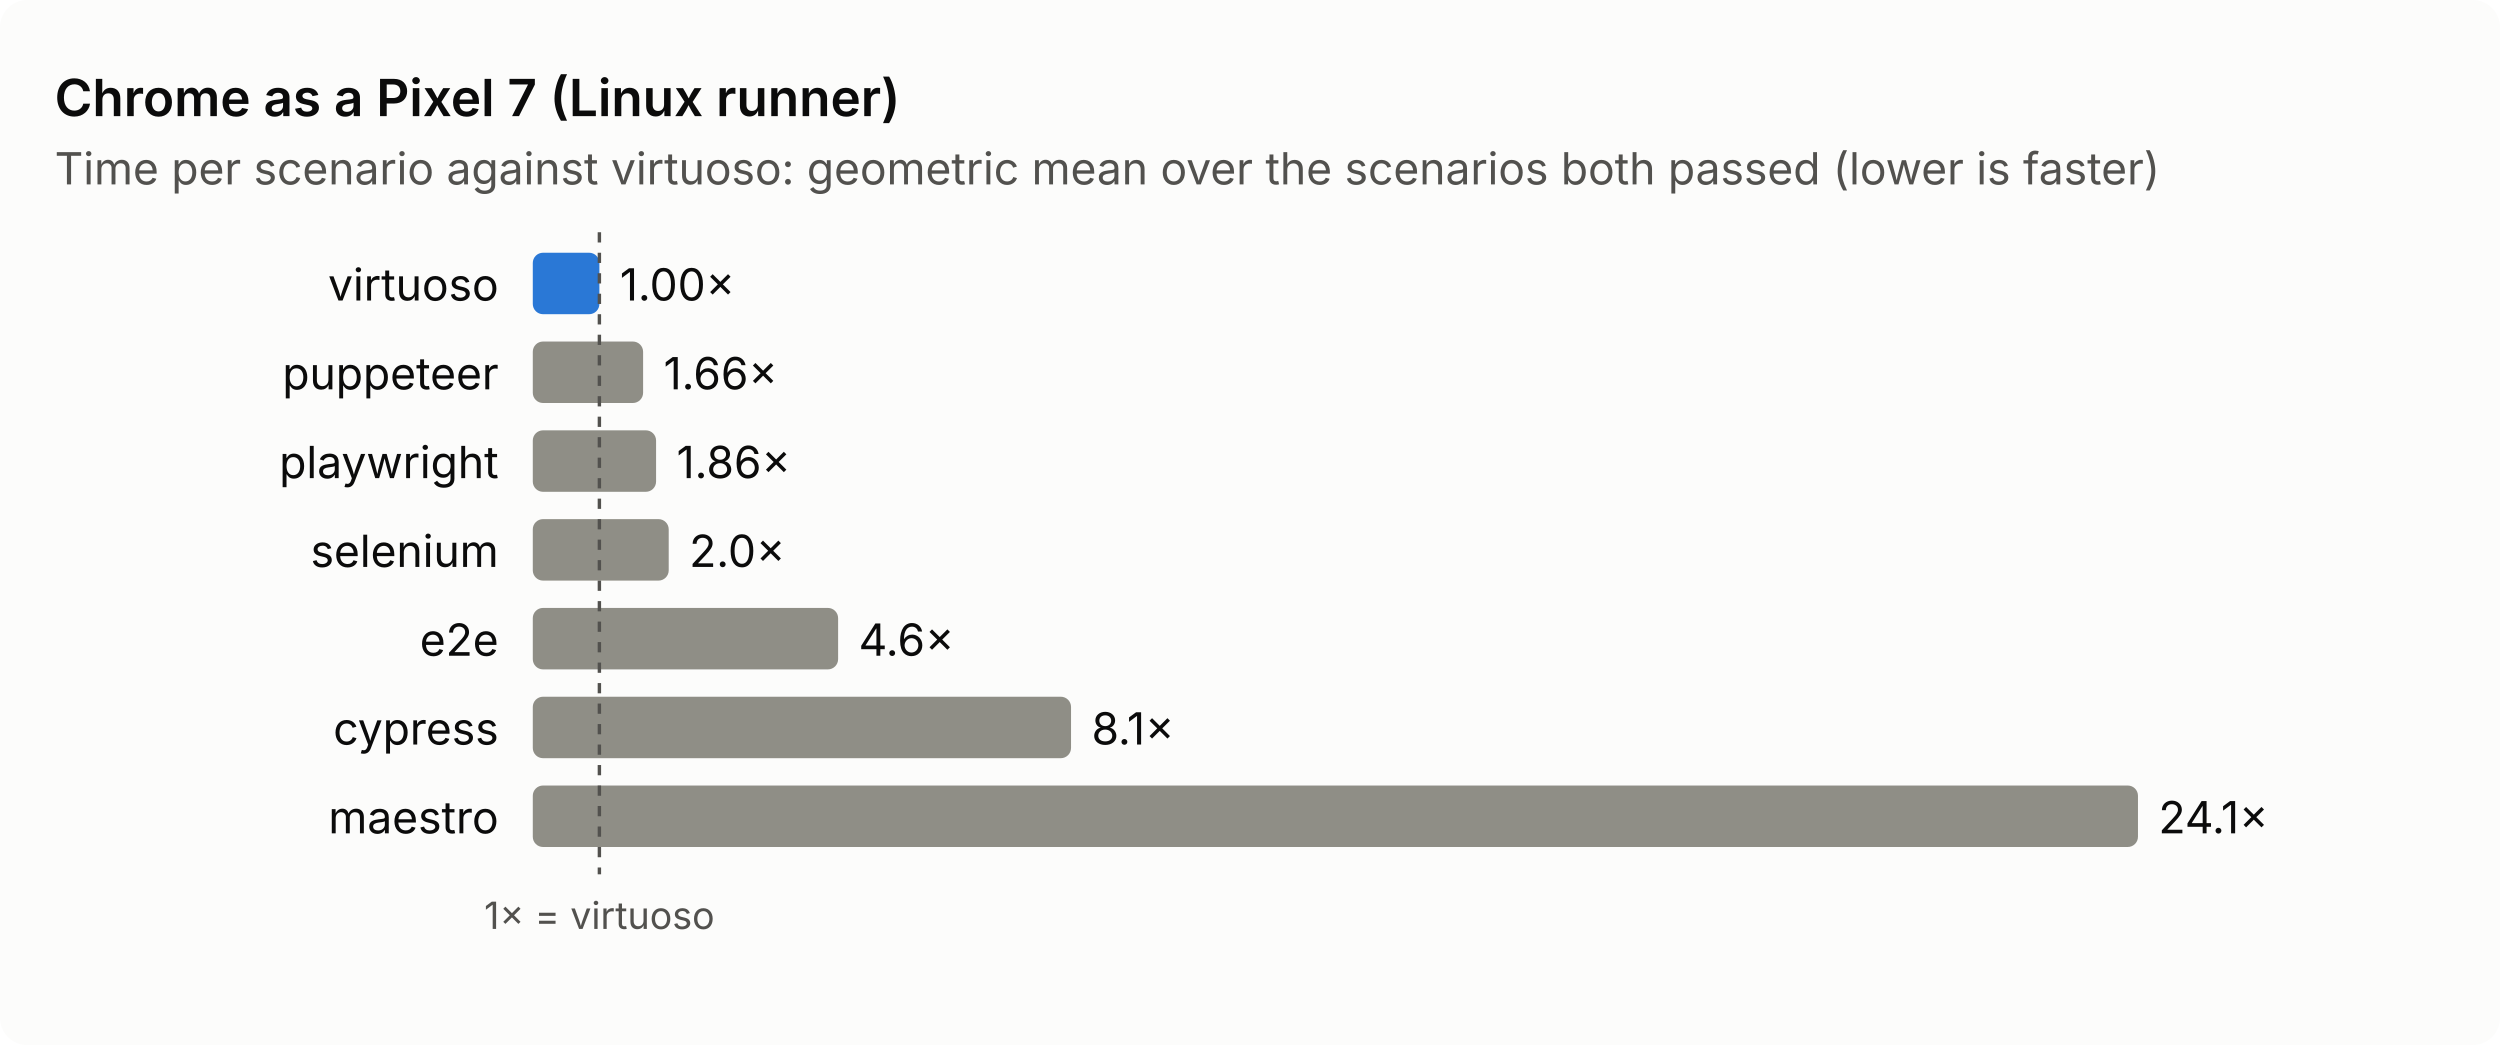
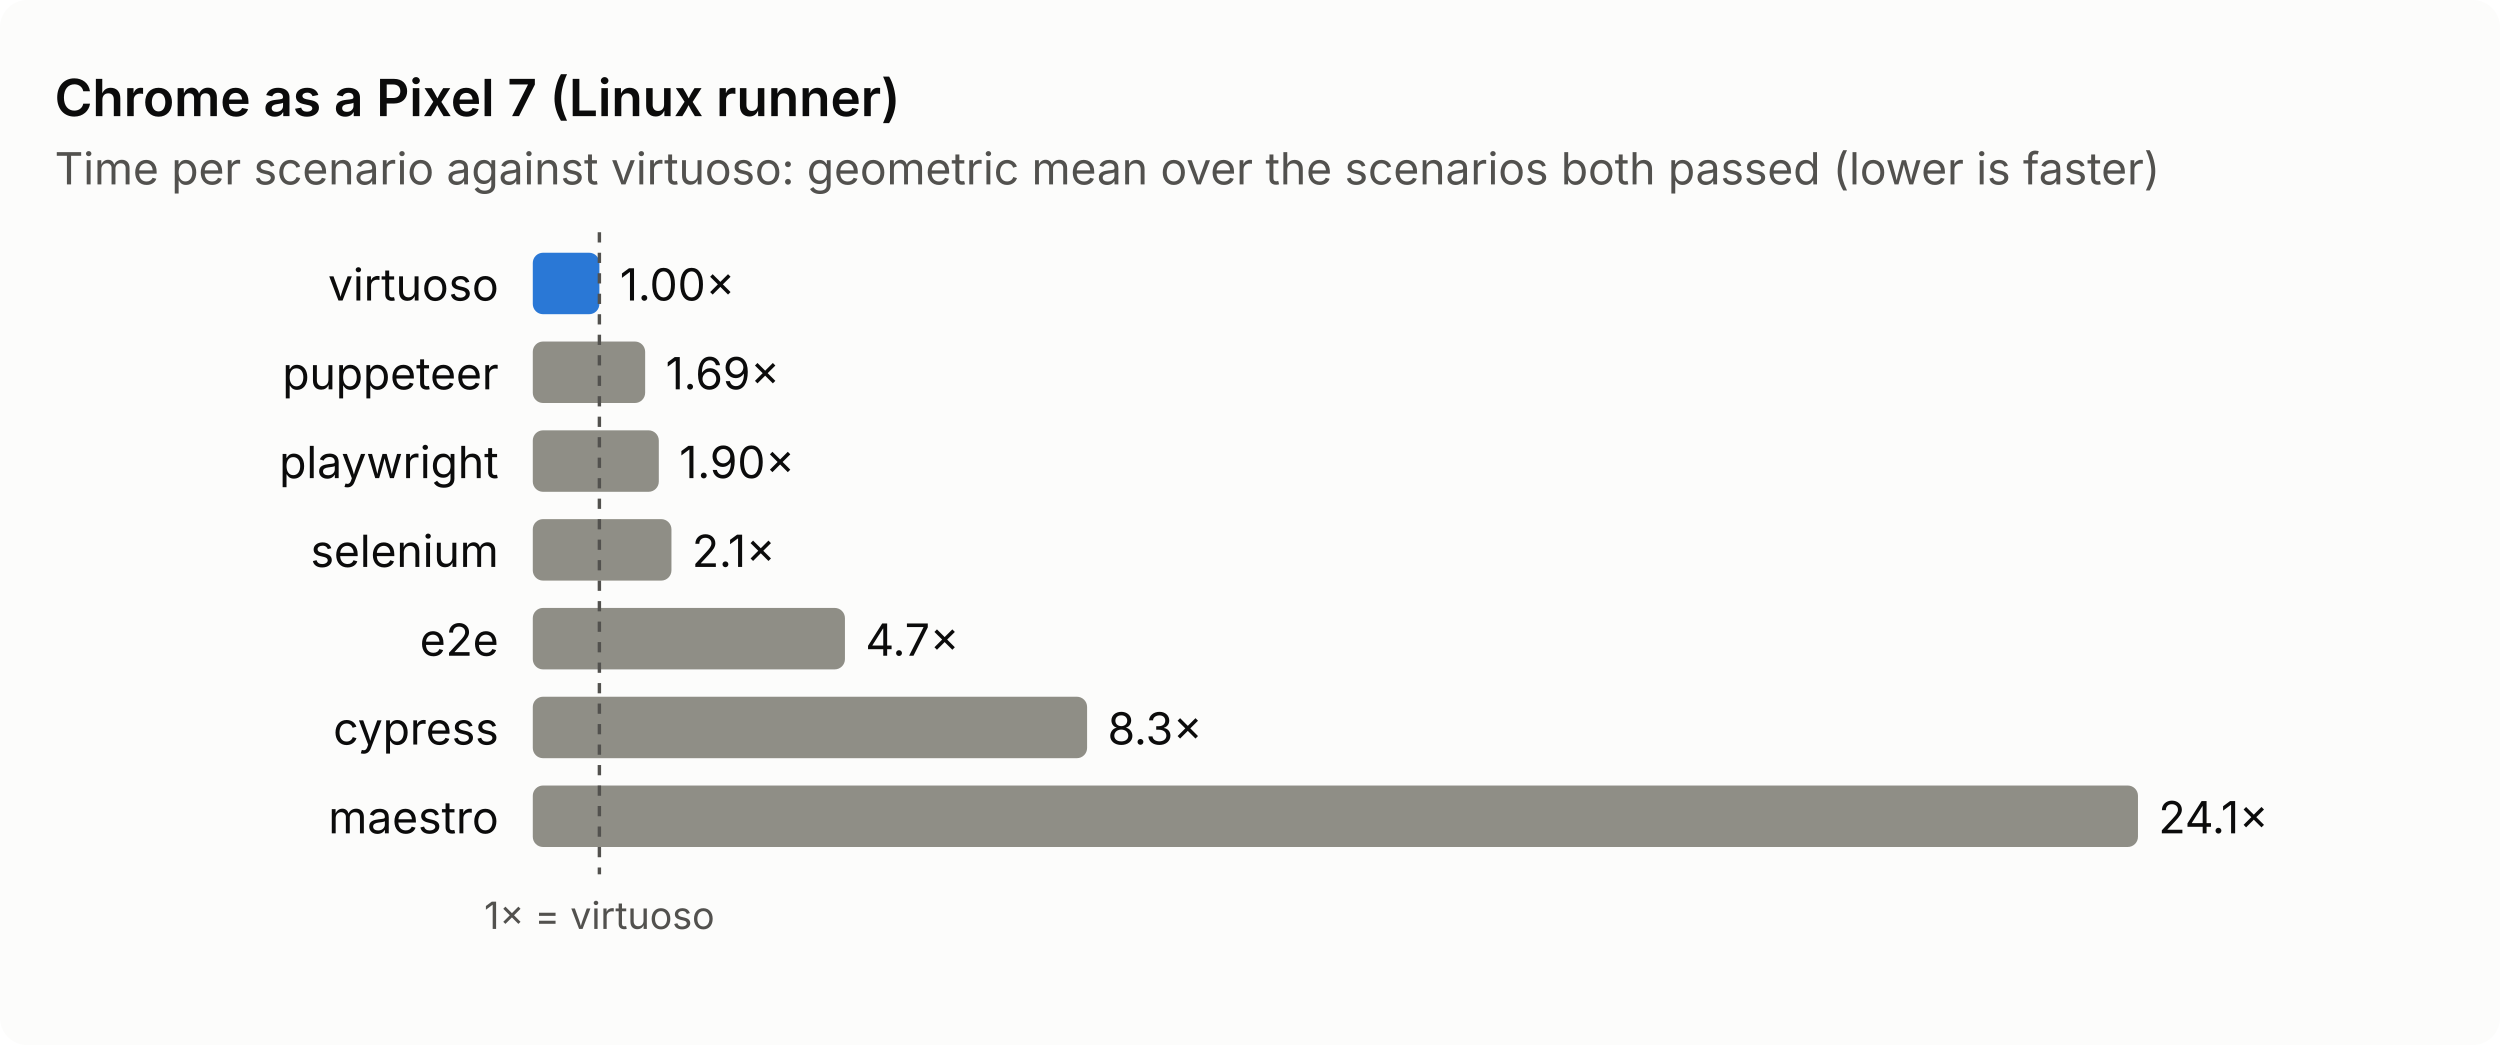
<svg xmlns="http://www.w3.org/2000/svg" viewBox="0 0 732 306" width="732" height="306" role="img" aria-label="Chrome as a Pixel 7 (Linux runner): time per scenario against virtuoso">
  <style>text{font:13px system-ui,-apple-system,'Segoe UI',sans-serif;fill:#0b0b0b}.sub,.axis{fill:#52514e}.axis{font-size:11px}.title{font-size:15px;font-weight:600}.bg{fill:#fcfcfb}.bar{fill:#8f8e86}.base{fill:#2a78d6}.ref{stroke:#52514e;stroke-dasharray:3 3}@media (prefers-color-scheme: dark){.bg{fill:#1a1a19}text{fill:#f0efec}.sub,.axis{fill:#c3c2b7}.base{fill:#3987e5}.ref{stroke:#c3c2b7}}</style>
  <rect class="bg" width="732" height="306" rx="8" />
  <text class="title" x="16" y="34.0">Chrome as a Pixel 7 (Linux runner)</text>
  <text class="sub" x="16" y="54.0">Time per scenario against virtuoso: geometric mean over the scenarios both passed (lower is faster)</text>
  <text x="146.0" y="88.0" text-anchor="end">virtuoso</text>
  <rect class="bar base" x="156" y="74.0" width="19.5" height="18" rx="3" />
  <text x="181.5" y="88.0">1.00×</text>
  <text x="146.0" y="114.0" text-anchor="end">puppeteer</text>
-   <rect class="bar" x="156" y="100.0" width="32.3" height="18" rx="3" />
-   <text x="194.3" y="114.0">1.66×</text>
+   <rect class="bar" x="156" y="100.0" width="32.9" height="18" rx="3" />
+   <text x="194.9" y="114.0">1.69×</text>
  <text x="146.0" y="140.0" text-anchor="end">playwright</text>
-   <rect class="bar" x="156" y="126.0" width="36.1" height="18" rx="3" />
-   <text x="198.1" y="140.0">1.86×</text>
+   <rect class="bar" x="156" y="126.0" width="36.9" height="18" rx="3" />
+   <text x="198.9" y="140.0">1.90×</text>
  <text x="146.0" y="166.0" text-anchor="end">selenium</text>
-   <rect class="bar" x="156" y="152.0" width="39.8" height="18" rx="3" />
-   <text x="201.8" y="166.0">2.0×</text>
+   <rect class="bar" x="156" y="152.0" width="40.6" height="18" rx="3" />
+   <text x="202.6" y="166.0">2.1×</text>
  <text x="146.0" y="192.0" text-anchor="end">e2e</text>
-   <rect class="bar" x="156" y="178.0" width="89.4" height="18" rx="3" />
-   <text x="251.4" y="192.0">4.6×</text>
+   <rect class="bar" x="156" y="178.0" width="91.4" height="18" rx="3" />
+   <text x="253.4" y="192.0">4.7×</text>
  <text x="146.0" y="218.0" text-anchor="end">cypress</text>
-   <rect class="bar" x="156" y="204.0" width="157.6" height="18" rx="3" />
-   <text x="319.6" y="218.0">8.1×</text>
+   <rect class="bar" x="156" y="204.0" width="162.3" height="18" rx="3" />
+   <text x="324.3" y="218.0">8.3×</text>
  <text x="146.0" y="244.0" text-anchor="end">maestro</text>
  <rect class="bar" x="156" y="230.0" width="470.0" height="18" rx="3" />
  <text x="632.0" y="244.0">24.1×</text>
  <line class="ref" x1="175.5" y1="68.0" x2="175.5" y2="256.0" />
  <text class="axis" x="175.5" y="272.0" text-anchor="middle">1× = virtuoso</text>
</svg>
